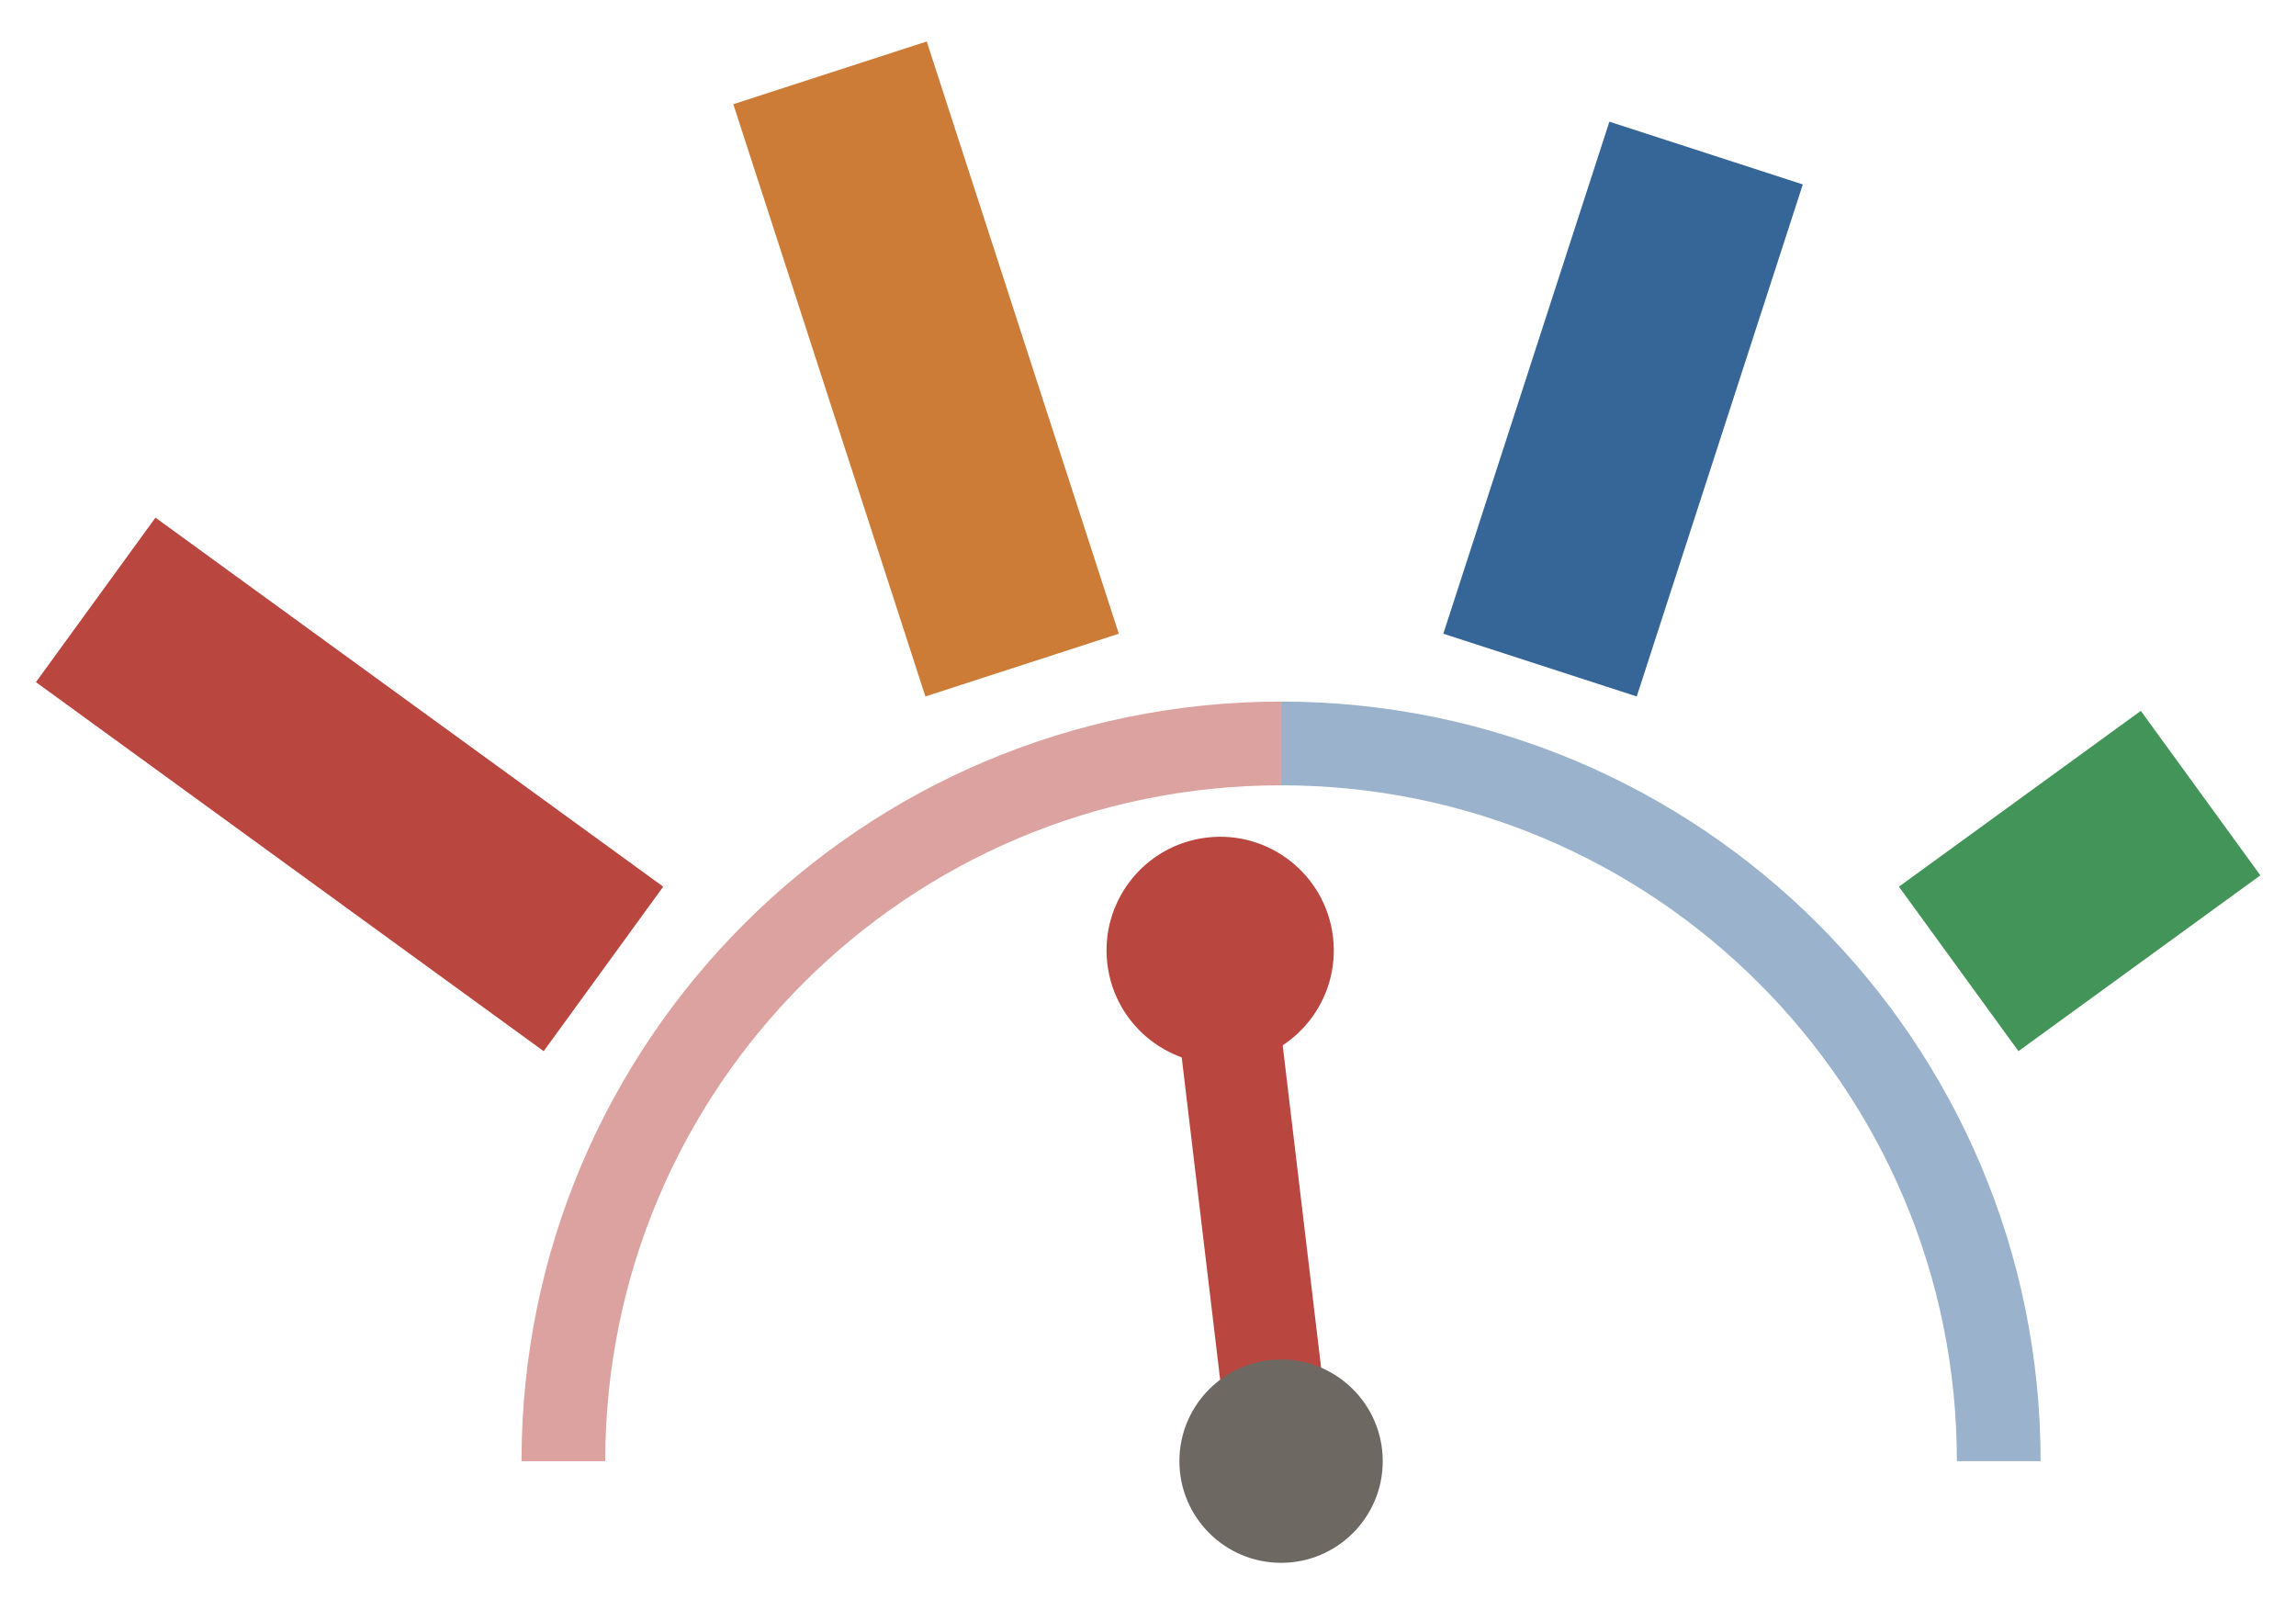
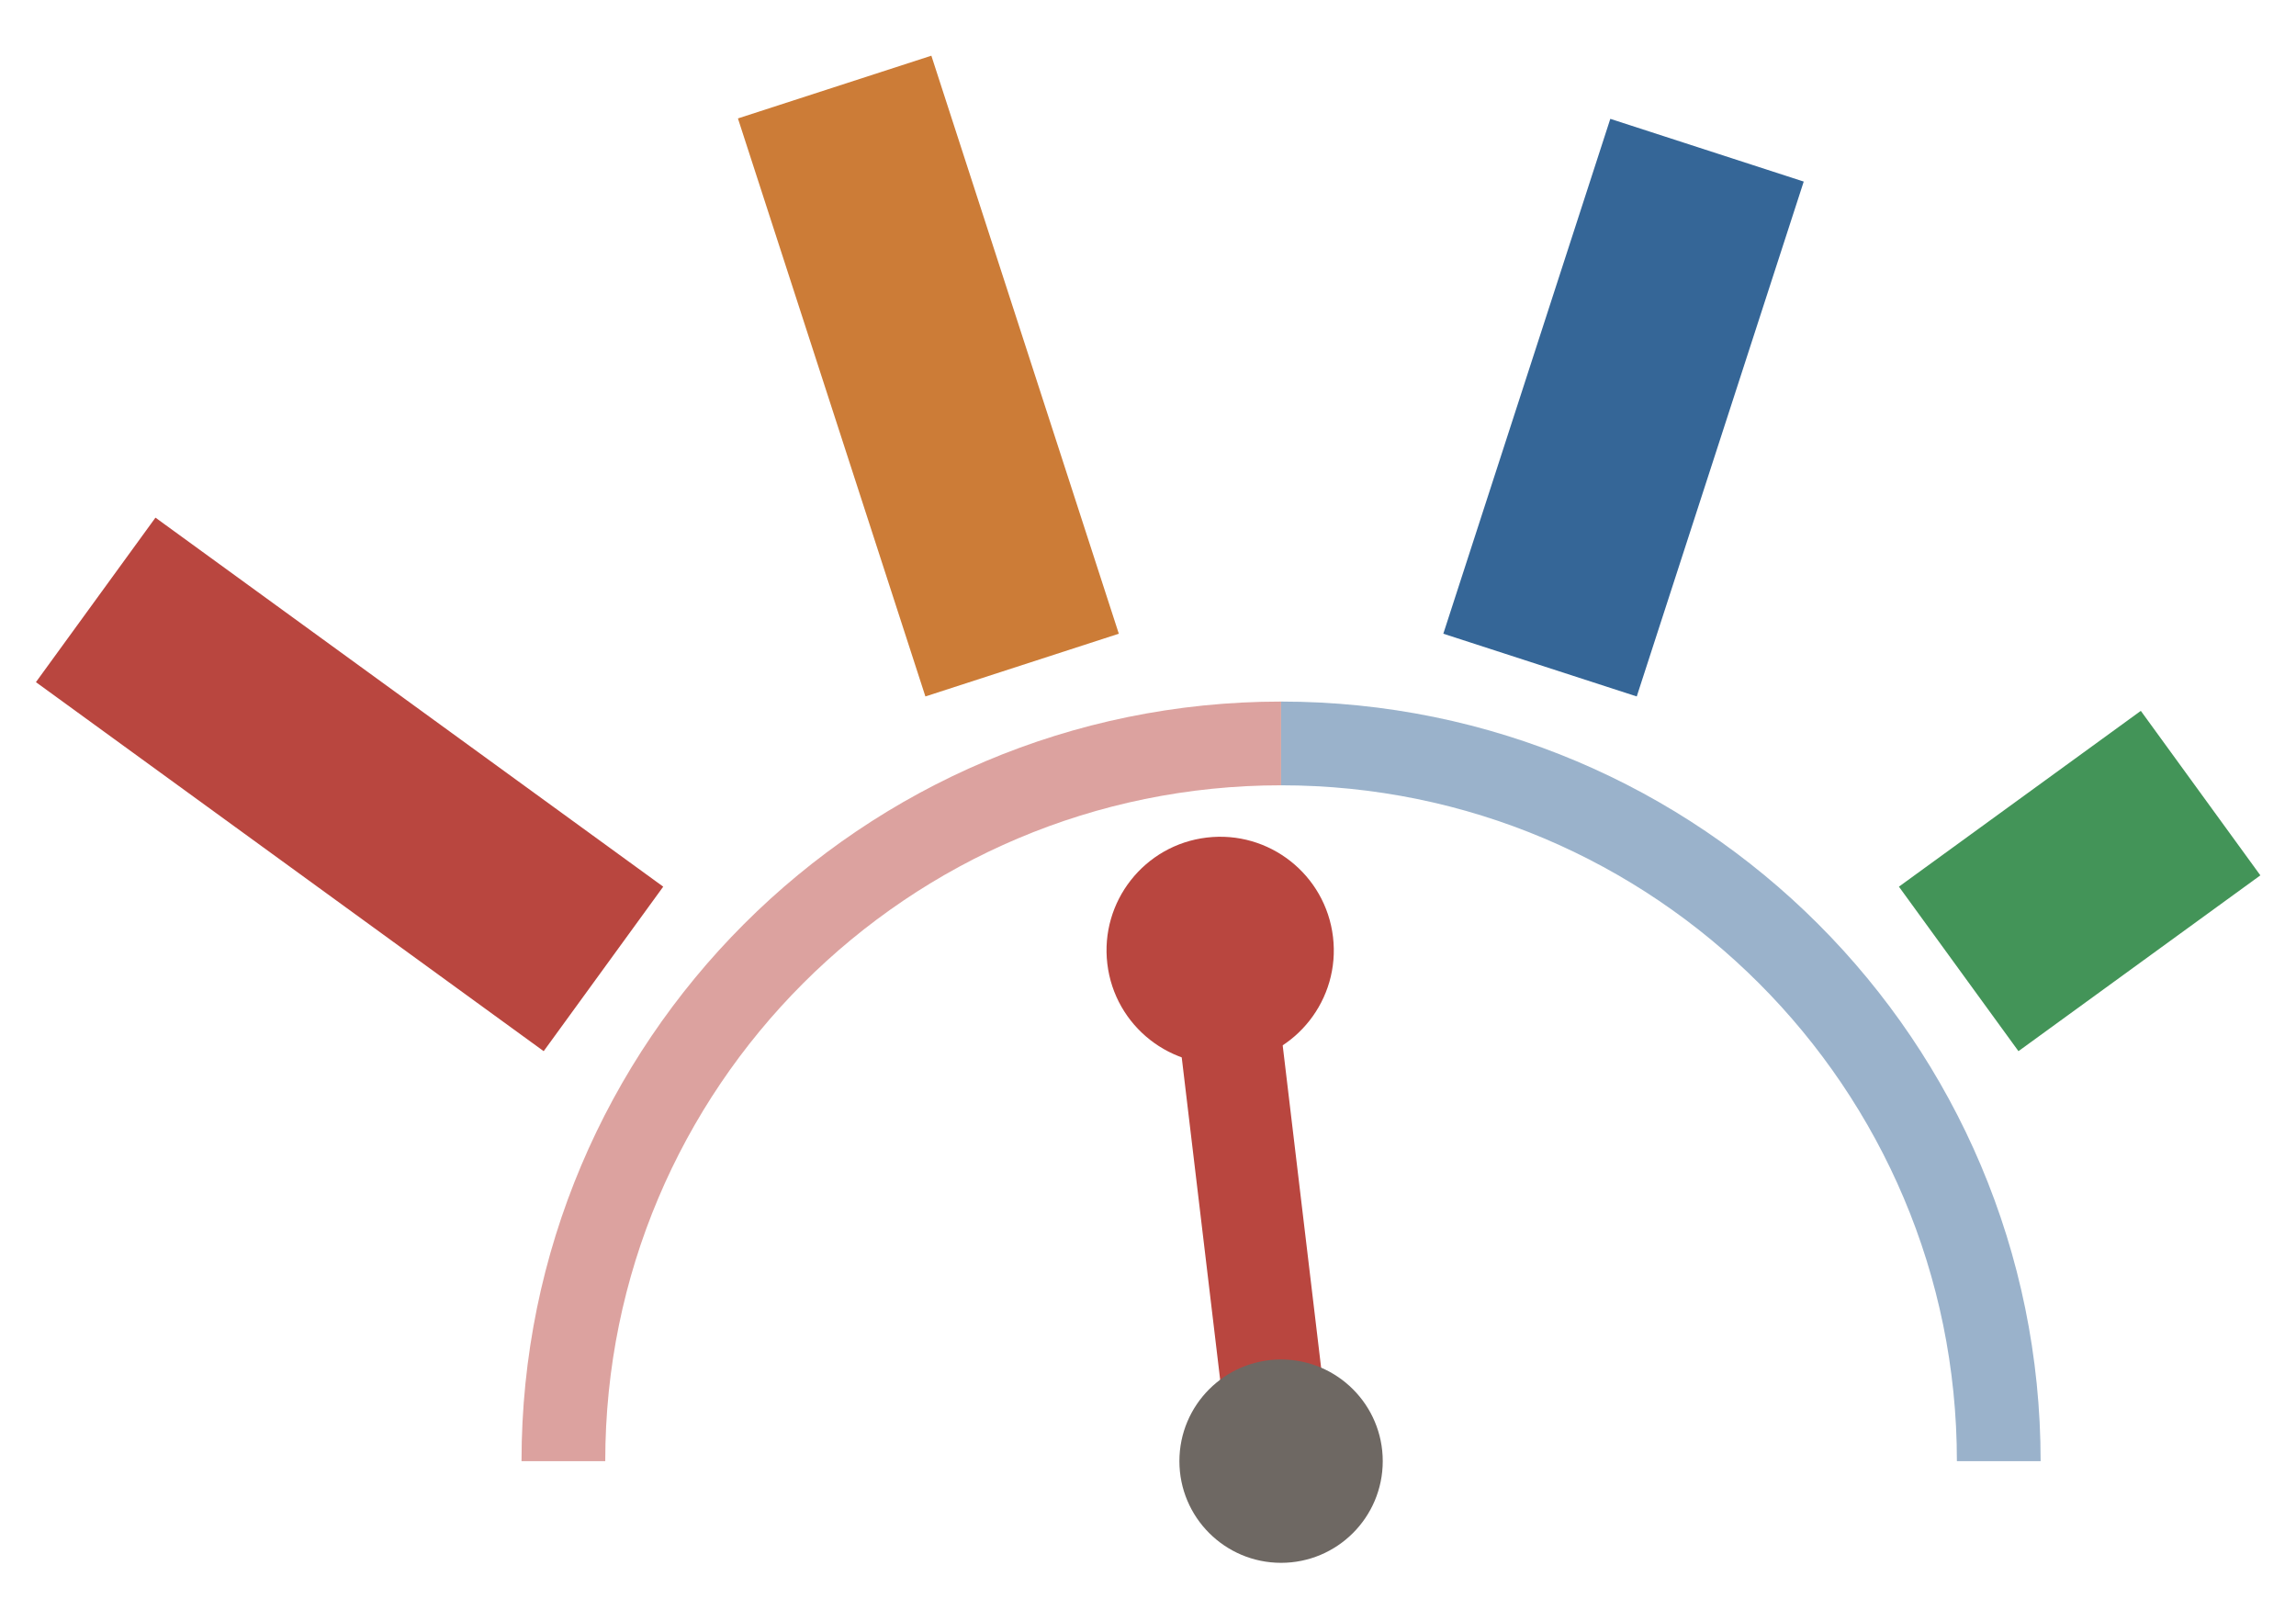
<svg xmlns="http://www.w3.org/2000/svg" viewBox="0.58 0.07 38.39 26.73">
  <path d="M 10 24.5 A 12 12 0 0 1 22 12.5" fill="none" stroke="#b9463f" stroke-width="1.4" opacity="0.5" />
  <path d="M 22 12.5 A 12 12 0 0 1 34 24.5" fill="none" stroke="#356697" stroke-width="1.4" opacity="0.5" />
  <line x1="10.67" y1="16.27" x2="2.18" y2="10.1" stroke="#b9463f" stroke-width="3.4" stroke-linecap="butt" stroke-dasharray="10.5 10.5" />
-   <line x1="17.67" y1="11.19" x2="14.43" y2="1.2" stroke="#cc7c37" stroke-width="3.4" stroke-linecap="butt" stroke-dasharray="10.41 10.5" />
-   <line x1="26.33" y1="11.19" x2="29.57" y2="1.2" stroke="#356697" stroke-width="3.4" stroke-linecap="butt" stroke-dasharray="9 10.5" />
+   <line x1="17.67" y1="11.19" x2="14.43" y2="1.2" stroke="#cc7c37" stroke-width="3.4" stroke-linecap="butt" stroke-dasharray="10.16 10.5" />
+   <line x1="26.33" y1="11.19" x2="29.57" y2="1.2" stroke="#356697" stroke-width="3.4" stroke-linecap="butt" stroke-dasharray="9.05 10.5" />
  <line x1="33.33" y1="16.27" x2="41.82" y2="10.1" stroke="#439458" stroke-width="3.4" stroke-linecap="butt" stroke-dasharray="5 10.5" />
  <g transform="translate(22, 24.5)">
    <g transform="rotate(-6.8)">
      <line x1="0" y1="0" x2="0" y2="-8.6" stroke="#b9463f" stroke-width="1.7" stroke-linecap="round" />
      <circle cx="0" cy="-8.6" r="1.9" fill="#b9463f" />
    </g>
  </g>
  <circle cx="22" cy="24.5" r="1.7" fill="#6e6863" />
</svg>
